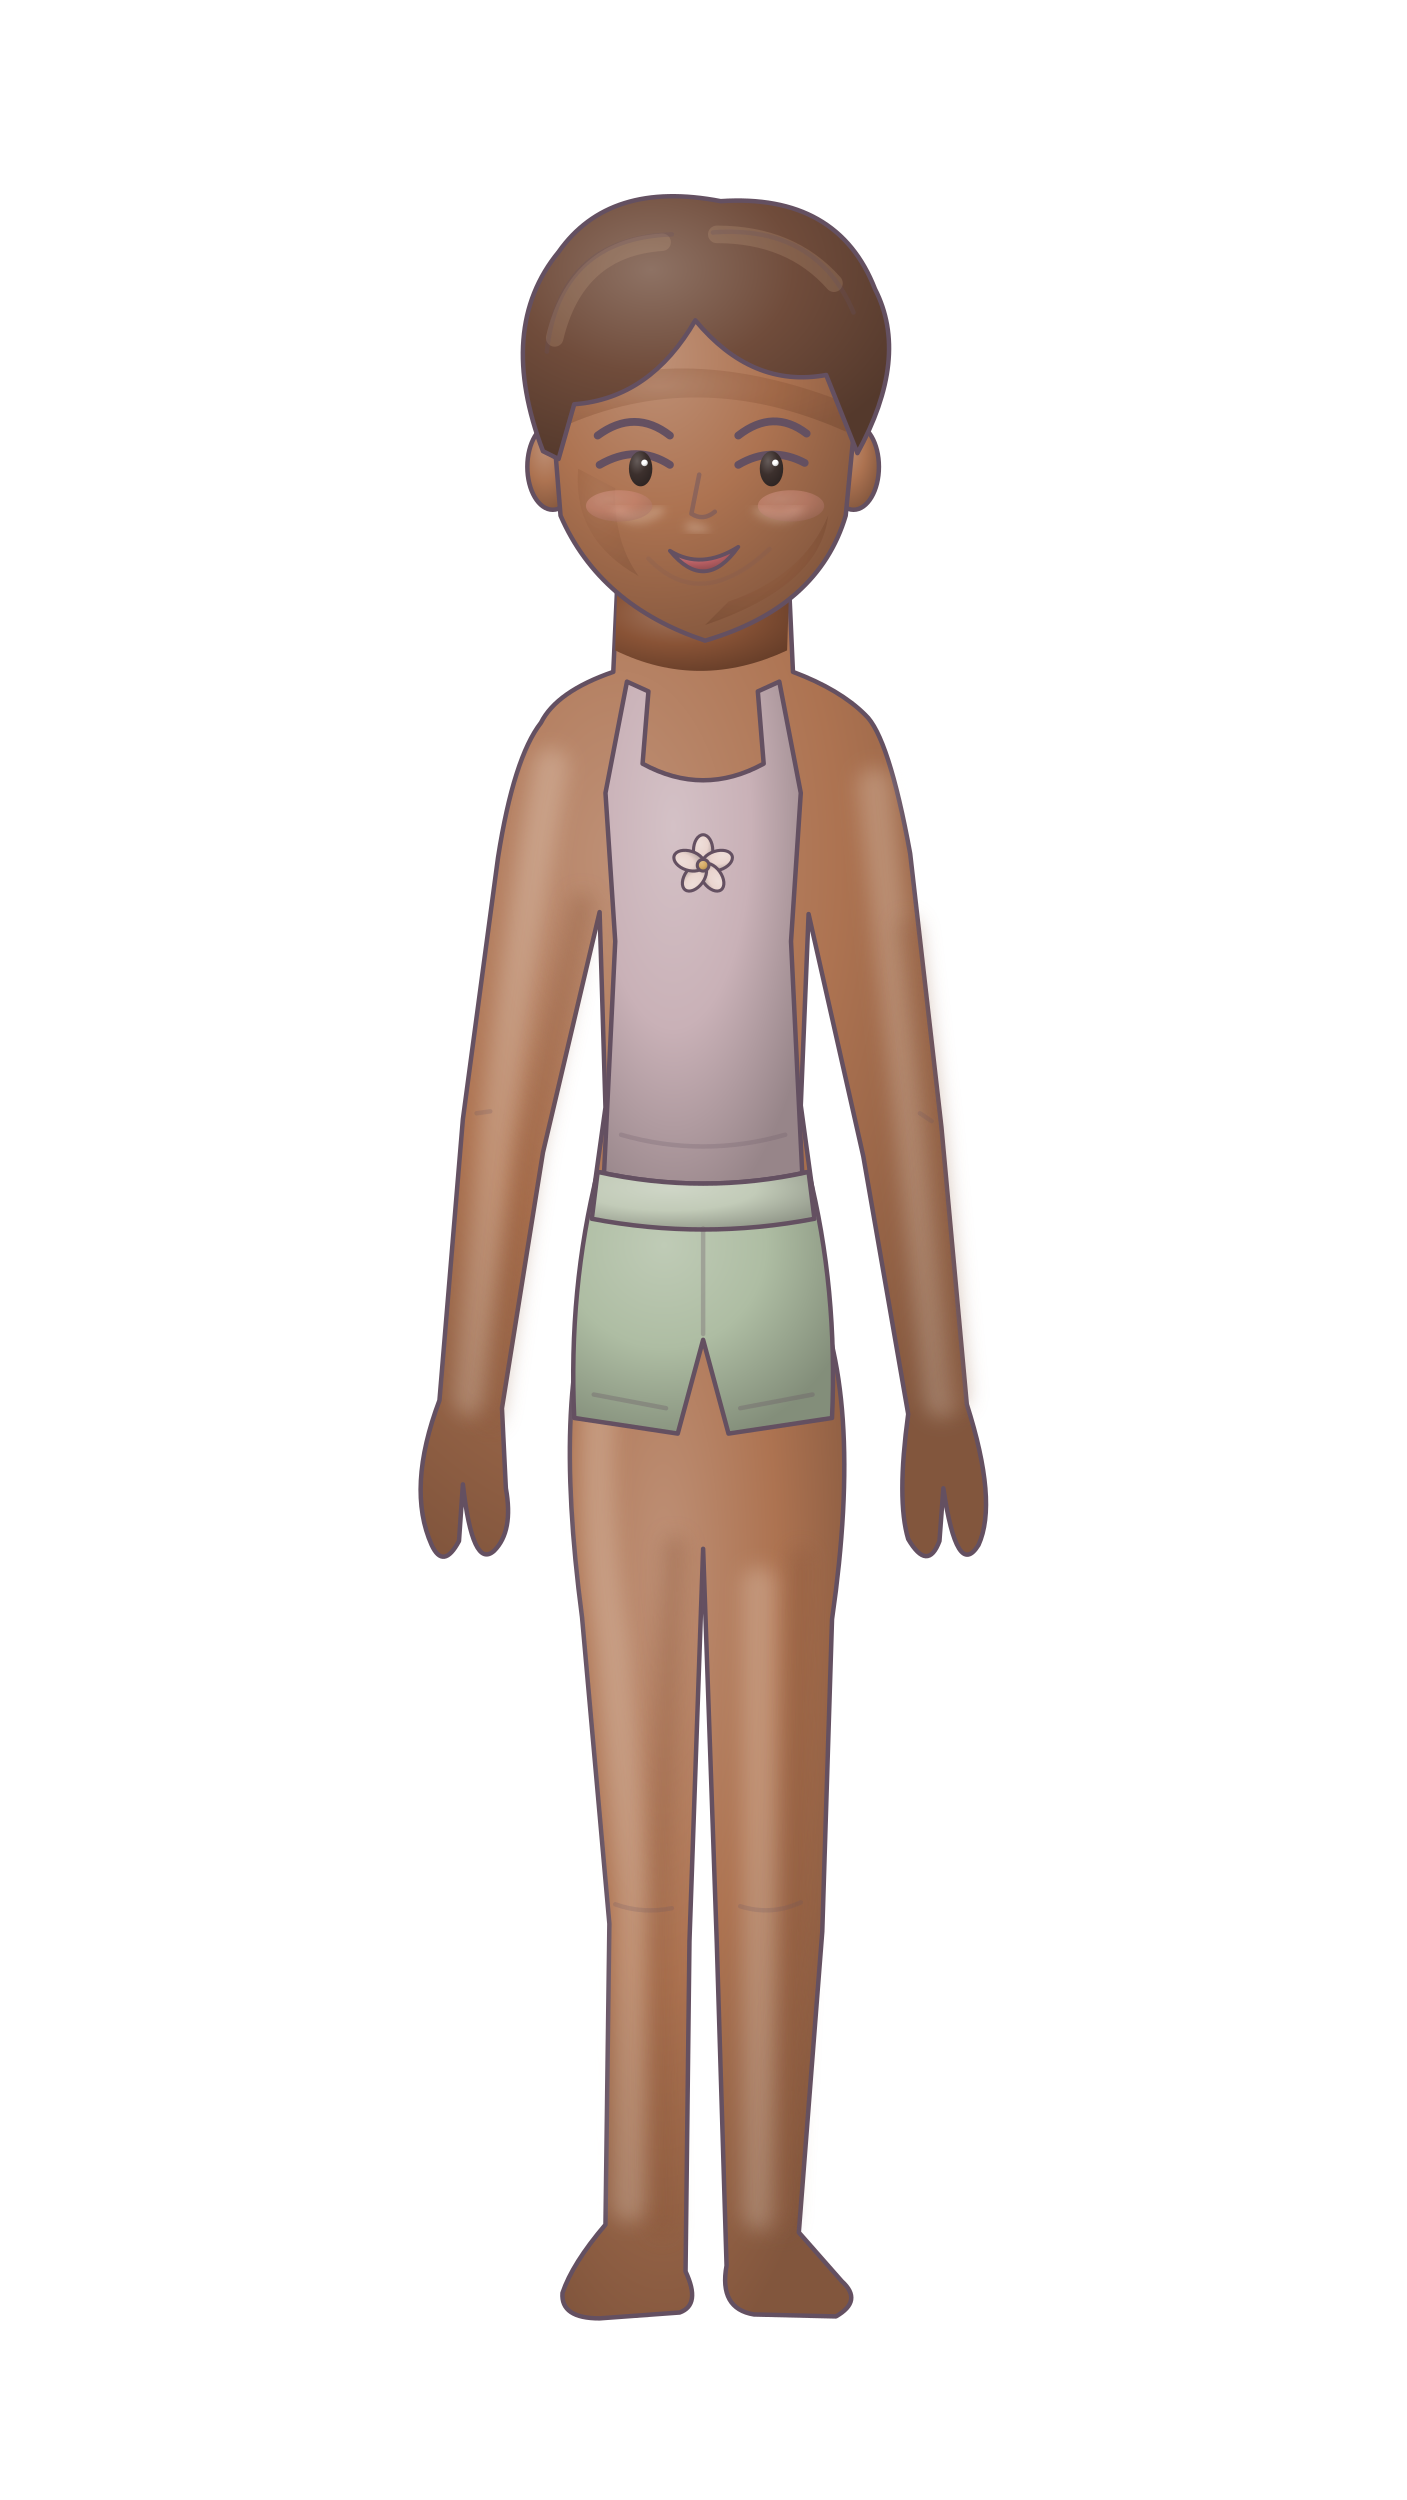
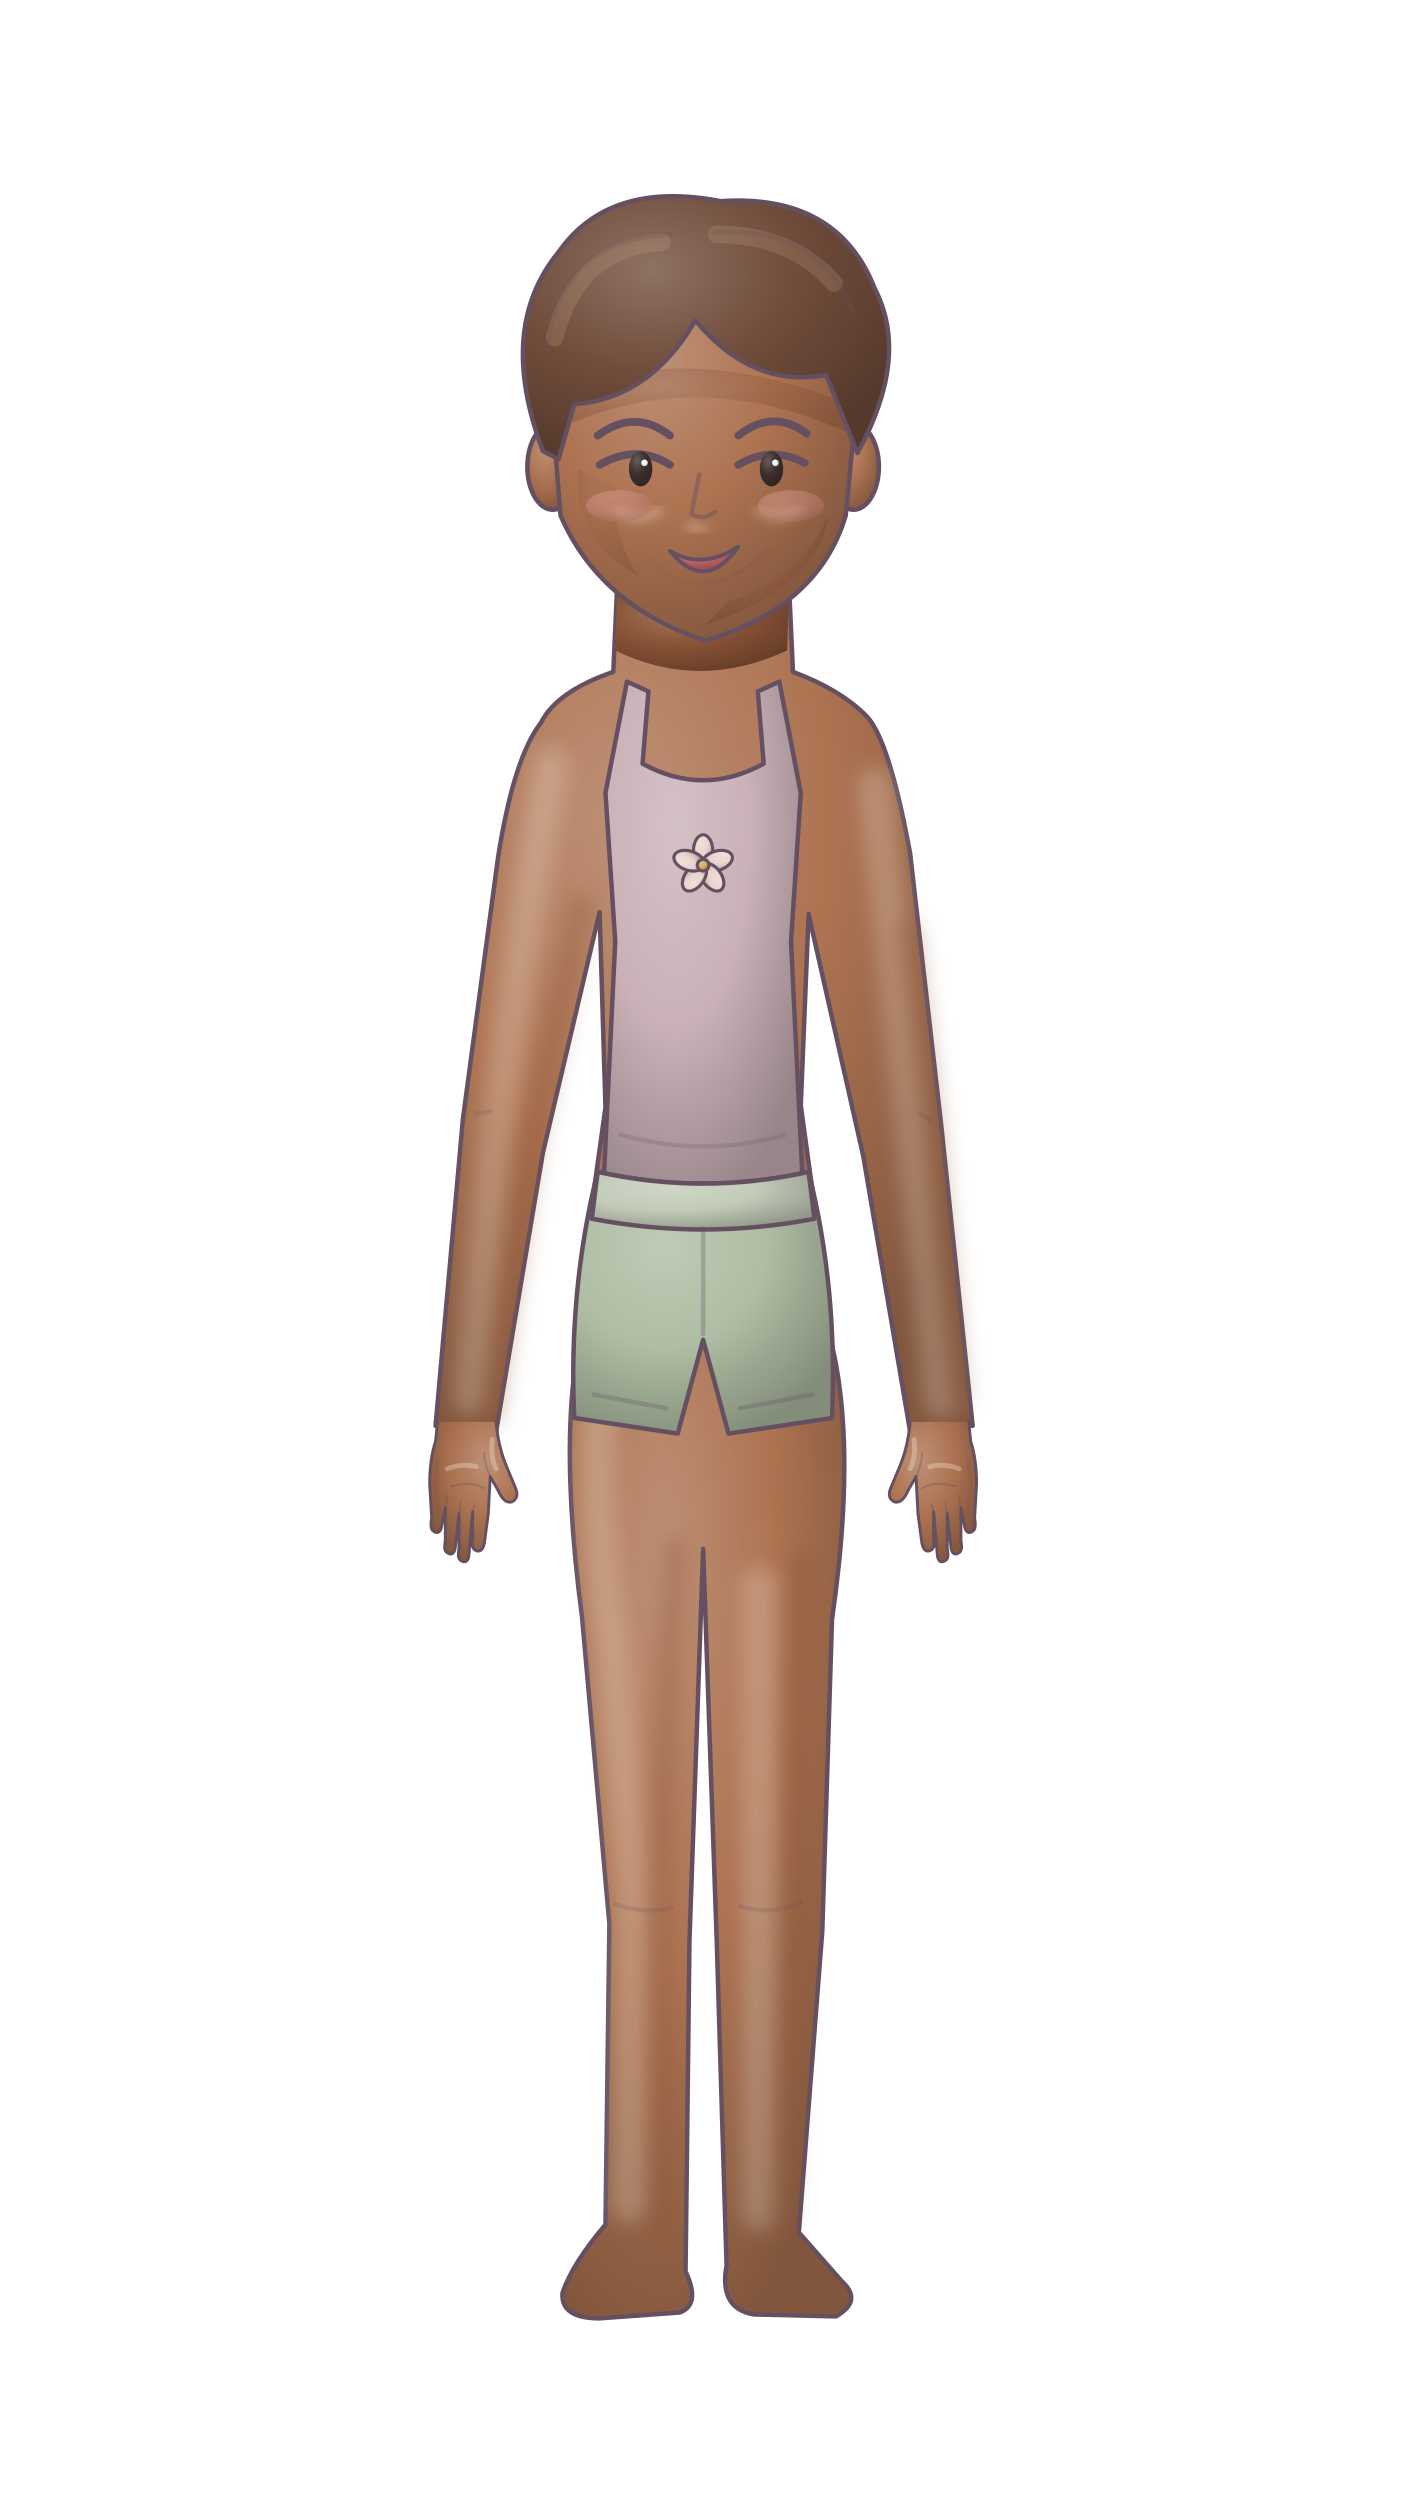
<svg xmlns="http://www.w3.org/2000/svg" width="720" height="1280" viewBox="0 0 720 1280" fill="none">
  <defs>
-     <radialGradient id="meqasyt-0" cx="35%" cy="28%" r="78%">
+     <radialGradient id="m1mzzr9a-0" cx="35%" cy="28%" r="78%">
      <stop stop-color="#be9076" />
      <stop offset=".5" stop-color="#ad7351" />
      <stop offset="1" stop-color="#82563d" />
    </radialGradient>
-     <radialGradient id="meqasyt-1" cx="35%" cy="28%" r="78%">
+     <radialGradient id="m1mzzr9a-1" cx="35%" cy="28%" r="78%">
      <stop stop-color="#a27760" />
      <stop offset=".5" stop-color="#895336" />
      <stop offset="1" stop-color="#673e29" />
    </radialGradient>
-     <radialGradient id="meqasyt-2" cx="35%" cy="28%" r="78%">
+     <radialGradient id="m1mzzr9a-2" cx="35%" cy="28%" r="78%">
      <stop stop-color="#d4c1c6" />
      <stop offset=".5" stop-color="#c9b1b7" />
      <stop offset="1" stop-color="#978589" />
    </radialGradient>
-     <radialGradient id="meqasyt-3" cx="35%" cy="28%" r="78%">
+     <radialGradient id="m1mzzr9a-3" cx="35%" cy="28%" r="78%">
      <stop stop-color="#eeded9" />
      <stop offset=".5" stop-color="#ead5cf" />
      <stop offset="1" stop-color="#b0a09b" />
    </radialGradient>
-     <radialGradient id="meqasyt-4" cx="35%" cy="28%" r="78%">
+     <radialGradient id="m1mzzr9a-4" cx="35%" cy="28%" r="78%">
      <stop stop-color="#dfbd85" />
      <stop offset=".5" stop-color="#d7ac65" />
      <stop offset="1" stop-color="#a1814c" />
    </radialGradient>
-     <radialGradient id="meqasyt-5" cx="35%" cy="28%" r="78%">
+     <radialGradient id="m1mzzr9a-5" cx="35%" cy="28%" r="78%">
      <stop stop-color="#bfcbb6" />
      <stop offset=".5" stop-color="#aebda3" />
      <stop offset="1" stop-color="#838e7a" />
    </radialGradient>
-     <radialGradient id="meqasyt-6" cx="35%" cy="28%" r="78%">
+     <radialGradient id="m1mzzr9a-6" cx="35%" cy="28%" r="78%">
      <stop stop-color="#cfd6c7" />
      <stop offset=".5" stop-color="#c2cbb8" />
      <stop offset="1" stop-color="#92988a" />
    </radialGradient>
-     <radialGradient id="meqasyt-7" cx="35%" cy="28%" r="78%">
+     <radialGradient id="m1mzzr9a-7" cx="35%" cy="28%" r="78%">
      <stop stop-color="#e3a9a0" />
      <stop offset=".5" stop-color="#db9287" />
      <stop offset="1" stop-color="#a46e65" />
    </radialGradient>
-     <radialGradient id="meqasyt-8" cx="35%" cy="28%" r="78%">
+     <radialGradient id="m1mzzr9a-8" cx="35%" cy="28%" r="78%">
      <stop stop-color="#655b59" />
      <stop offset=".5" stop-color="#3c302d" />
      <stop offset="1" stop-color="#2d2422" />
    </radialGradient>
-     <radialGradient id="meqasyt-9" cx="35%" cy="28%" r="78%">
+     <radialGradient id="m1mzzr9a-9" cx="35%" cy="28%" r="78%">
      <stop stop-color="#ffffff" />
      <stop offset=".5" stop-color="#fff" />
      <stop offset="1" stop-color="#bfbfbf" />
    </radialGradient>
-     <radialGradient id="meqasyt-10" cx="35%" cy="28%" r="78%">
+     <radialGradient id="m1mzzr9a-10" cx="35%" cy="28%" r="78%">
      <stop stop-color="#c58083" />
      <stop offset=".5" stop-color="#b65e62" />
      <stop offset="1" stop-color="#89474a" />
    </radialGradient>
-     <radialGradient id="meqasyt-11" cx="35%" cy="28%" r="78%">
+     <radialGradient id="m1mzzr9a-11" cx="35%" cy="28%" r="78%">
      <stop stop-color="#8e7264" />
      <stop offset=".5" stop-color="#704c3b" />
      <stop offset="1" stop-color="#54392c" />
    </radialGradient>
  </defs>
  <g stroke="#645061" stroke-width="2.3" stroke-linecap="round" stroke-linejoin="round">
    <defs>
      <filter id="skin-soft" x="-.15" y="-.15" width="1.3" height="1.3">
        <feGaussianBlur stdDeviation="5" />
      </filter>
      <filter id="face-soft">
        <feGaussianBlur stdDeviation="2.5" />
      </filter>
    </defs>
-     <path d="M307 654 Q282 707 298 828 L312 985 L310 1139 Q293 1159 288 1174 Q287 1187 307 1187 L348 1184 Q359 1180 351 1163 L353 994 L360 793 L367 995 L372 1160 Q368 1182 386 1185 L428 1186 Q442 1178 431 1168 L409 1143 L421 989 L426 829 Q443 712 414 655Z" fill="url(#meqasyt-0)" />
-     <path d="M316 300 L314 344 Q285 354 277 370 Q263 388 255 439 L237 573 L225 717 Q208 762 221 791 Q227 804 235 789 L237 760 Q242 804 253 794 Q263 784 259 762 L257 721 L278 590 L307 467 L310 567 L299 646 Q305 683 360 684 Q414 683 421 646 L410 566 L414 468 L442 592 L465 724 Q459 768 465 788 Q475 805 481 789 L483 762 Q490 809 501 791 Q511 769 495 719 L482 577 L466 437 Q455 377 443 366 Q430 353 406 344 L404 300Z" fill="url(#meqasyt-0)" />
-     <path d="M316 302 Q357 329 404 302 L403 333 Q358 354 315 333Z" fill="url(#meqasyt-1)" stroke="none" />
+     <path d="M307 654 Q282 707 298 828 L312 985 L310 1139 Q293 1159 288 1174 Q287 1187 307 1187 L348 1184 Q359 1180 351 1163 L353 994 L360 793 L367 995 L372 1160 Q368 1182 386 1185 L428 1186 Q442 1178 431 1168 L409 1143 L421 989 L426 829 Q443 712 414 655Z" fill="url(#m1mzzr9a-0)" />
+     <path d="M316 300 L314 344 Q285 354 277 370 Q263 388 255 439 L237 573 L223 730 L254 733 L278 590 L307 467 L310 567 L299 646 Q305 683 360 684 Q414 683 421 646 L410 566 L414 468 L442 592 L466 733 L498 730 L482 577 L466 437 Q455 377 443 366 Q430 353 406 344 L404 300Z" fill="url(#m1mzzr9a-0)" />
+     <path d="M316 302 Q357 329 404 302 L403 333 Q358 354 315 333Z" fill="url(#m1mzzr9a-1)" stroke="none" />
    <path d="M307 708 Q302 774 313 841 L324 970 L322 1129 M389 811 L389 989 L389 1133 M282 392 Q267 476 254 581 L241 716 M448 402 L467 573 L482 717" fill="none" stroke="#fff5e8" stroke-width="18" opacity=".24" filter="url(#skin-soft)" />
    <path d="M345 792 L337 984 L339 1140 M410 798 L407 978 L400 1137 M298 463 L271 590 L251 724 M465 476 L477 577 L490 715" fill="none" stroke="#895336" stroke-width="12" opacity=".32" filter="url(#skin-soft)" />
-     <ellipse cx="283" cy="239" rx="13" ry="22" fill="url(#meqasyt-0)" />
-     <ellipse cx="437" cy="239" rx="13" ry="22" fill="url(#meqasyt-0)" />
-     <path d="M282 202 Q282 125 360 127 Q438 125 439 202 L433 264 Q419 311 361 328 Q307 310 287 264Z" fill="url(#meqasyt-0)" />
-     <path d="M285 202 Q350 173 435 207 L433 221 Q357 187 287 219Z" fill="url(#meqasyt-1)" stroke="none" opacity=".35" />
-     <path d="M296 240 Q293 276 327 295 Q314 277 315 250Z" fill="url(#meqasyt-1)" stroke="none" opacity=".22" />
-     <path d="M373 308 Q411 295 424 264 Q420 300 361 320Z" fill="url(#meqasyt-1)" stroke="none" opacity=".38" />
+     <g data-hand="left">
+       <g data-pose="relaxed" transform="translate(720 0) scale(-1 1)">
+         <path d="M466 728 Q465 740 461 750 L456 762 Q454 767 458 769 Q462 770 465 763 L469 756 L470 775 L472 790 Q473 795 476 794 Q479 793 478 788 L478 774 L480 797 Q481 801 484 799 Q486 798 485 793 L485 775 L487 793 Q488 797 491 795 Q493 794 492 789 L492 772 L494 782 Q495 786 498 784 Q500 783 499 777 L500 760 Q500 747 497 738 L496 728" fill="url(#m1mzzr9a-0)" data-part="hand-outline" stroke-width="1.5" />
+         <path d="M469 756 Q472 750 472 744 M472 762 Q479 758 489 761 M477 770 L478 775 M484 769 L485 776 M491 766 L492 773" fill="none" stroke-width="1.1" opacity=".32" />
+         <path d="M468 737 Q469 746 466 752 M476 751 Q483 749 491 752" fill="none" stroke="#fff4e7" stroke-width="2.5" opacity=".3" />
+         <path d="M496 747 L497 763 L495 775" fill="none" stroke="#895336" stroke-width="2.3" opacity=".25" />
+       </g>
+     </g>
+     <g data-hand="right">
+       <g data-pose="relaxed">
+         <path d="M466 728 Q465 740 461 750 L456 762 Q454 767 458 769 Q462 770 465 763 L469 756 L470 775 L472 790 Q473 795 476 794 Q479 793 478 788 L478 774 L480 797 Q481 801 484 799 Q486 798 485 793 L485 775 L487 793 Q488 797 491 795 Q493 794 492 789 L492 772 L494 782 Q495 786 498 784 Q500 783 499 777 L500 760 Q500 747 497 738 L496 728" fill="url(#m1mzzr9a-0)" data-part="hand-outline" stroke-width="1.5" />
+         <path d="M469 756 Q472 750 472 744 M472 762 Q479 758 489 761 M477 770 L478 775 M484 769 L485 776 M491 766 L492 773" fill="none" stroke-width="1.1" opacity=".32" />
+         <path d="M468 737 Q469 746 466 752 M476 751 Q483 749 491 752" fill="none" stroke="#fff4e7" stroke-width="2.5" opacity=".3" />
+         <path d="M496 747 L497 763 L495 775" fill="none" stroke="#895336" stroke-width="2.3" opacity=".25" />
+       </g>
+     </g>
+     <ellipse cx="283" cy="239" rx="13" ry="22" fill="url(#m1mzzr9a-0)" />
+     <ellipse cx="437" cy="239" rx="13" ry="22" fill="url(#m1mzzr9a-0)" />
+     <path d="M282 202 Q282 125 360 127 Q438 125 439 202 L433 264 Q419 311 361 328 Q307 310 287 264Z" fill="url(#m1mzzr9a-0)" />
+     <path d="M285 202 Q350 173 435 207 L433 221 Q357 187 287 219Z" fill="url(#m1mzzr9a-1)" stroke="none" opacity=".35" />
+     <path d="M296 240 Q293 276 327 295 Q314 277 315 250Z" fill="url(#m1mzzr9a-1)" stroke="none" opacity=".22" />
+     <path d="M373 308 Q411 295 424 264 Q420 300 361 320Z" fill="url(#m1mzzr9a-1)" stroke="none" opacity=".38" />
    <path d="M316 261 Q326 269 337 261 M389 261 Q400 268 409 260 M354 270 L360 272" fill="none" stroke="#fff3e4" stroke-width="6" opacity=".25" filter="url(#face-soft)" />
    <g data-basic="top">
-       <path d="M321 349 L332 354 L329 391 Q360 408 391 391 L388 354 L399 349 L410 406 L405 482 L411 606 Q360 621 309 606 L315 482 L310 406Z" fill="url(#meqasyt-2)" />
+       <path d="M321 349 L332 354 L329 391 Q360 408 391 391 L388 354 L399 349 L410 406 L405 482 L411 606 Q360 621 309 606 L315 482 L310 406Z" fill="url(#m1mzzr9a-2)" />
      <path d="M318 581 Q360 593 402 581" stroke="#645061" opacity="0.22" />
      <g transform="translate(360 443)" stroke-width="1.6">
-         <ellipse cx="0" cy="-7.54" rx="4.94" ry="8.06" fill="url(#meqasyt-3)" transform="rotate(0)" />
-         <ellipse cx="0" cy="-7.54" rx="4.94" ry="8.06" fill="url(#meqasyt-3)" transform="rotate(72)" />
-         <ellipse cx="0" cy="-7.54" rx="4.94" ry="8.06" fill="url(#meqasyt-3)" transform="rotate(144)" />
-         <ellipse cx="0" cy="-7.54" rx="4.94" ry="8.06" fill="url(#meqasyt-3)" transform="rotate(216)" />
-         <ellipse cx="0" cy="-7.54" rx="4.94" ry="8.06" fill="url(#meqasyt-3)" transform="rotate(288)" />
-         <circle cx="0" cy="0" r="2.99" fill="url(#meqasyt-4)" />
+         <ellipse cx="0" cy="-7.54" rx="4.94" ry="8.06" fill="url(#m1mzzr9a-3)" transform="rotate(0)" />
+         <ellipse cx="0" cy="-7.54" rx="4.94" ry="8.06" fill="url(#m1mzzr9a-3)" transform="rotate(72)" />
+         <ellipse cx="0" cy="-7.54" rx="4.94" ry="8.06" fill="url(#m1mzzr9a-3)" transform="rotate(144)" />
+         <ellipse cx="0" cy="-7.54" rx="4.94" ry="8.06" fill="url(#m1mzzr9a-3)" transform="rotate(216)" />
+         <ellipse cx="0" cy="-7.54" rx="4.94" ry="8.06" fill="url(#m1mzzr9a-3)" transform="rotate(288)" />
+         <circle cx="0" cy="0" r="2.99" fill="url(#m1mzzr9a-4)" />
      </g>
    </g>
    <g data-basic="bottom">
-       <path d="M306 600 Q360 612 414 600 Q429 660 426 726 L373 734 L360 686 L347 734 L294 726 Q291 660 306 600Z" fill="url(#meqasyt-5)" />
-       <path d="M306 600 Q360 612 414 600 L417 624 Q360 635 303 624Z" fill="url(#meqasyt-6)" />
+       <path d="M306 600 Q360 612 414 600 Q429 660 426 726 L373 734 L360 686 L347 734 L294 726 Q291 660 306 600Z" fill="url(#m1mzzr9a-5)" />
+       <path d="M306 600 Q360 612 414 600 L417 624 Q360 635 303 624Z" fill="url(#m1mzzr9a-6)" />
      <path d="M360 629 L360 683 M304 714 L341 721 M379 721 L416 714" stroke="#645061" opacity="0.3" />
    </g>
    <path d="M315 975 Q329 980 344 977 M379 976 Q395 981 410 974 M244 570 L251 569 M471 570 L477 574" stroke="#645061" opacity="0.2" />
-     <ellipse cx="317" cy="259" rx="17" ry="8" fill="url(#meqasyt-7)" stroke="none" opacity=".42" />
-     <ellipse cx="405" cy="259" rx="17" ry="8" fill="url(#meqasyt-7)" stroke="none" opacity=".42" />
+     <ellipse cx="317" cy="259" rx="17" ry="8" fill="url(#m1mzzr9a-7)" stroke="none" opacity=".42" />
+     <ellipse cx="405" cy="259" rx="17" ry="8" fill="url(#m1mzzr9a-7)" stroke="none" opacity=".42" />
    <path d="M306 223 Q325 209 343 223 M378 223 Q396 209 413 222" fill="none" stroke-width="4" />
    <path d="M307 238 Q326 227 343 238 M378 238 Q395 228 412 237" fill="none" stroke-width="4" />
-     <ellipse cx="328" cy="240" rx="6" ry="9" fill="url(#meqasyt-8)" stroke="none" />
-     <ellipse cx="395" cy="240" rx="6" ry="9" fill="url(#meqasyt-8)" stroke="none" />
-     <circle cx="330" cy="237" r="1.7" fill="url(#meqasyt-9)" stroke="none" />
-     <circle cx="397" cy="237" r="1.7" fill="url(#meqasyt-9)" stroke="none" />
+     <ellipse cx="328" cy="240" rx="6" ry="9" fill="url(#m1mzzr9a-8)" stroke="none" />
+     <ellipse cx="395" cy="240" rx="6" ry="9" fill="url(#m1mzzr9a-8)" stroke="none" />
+     <circle cx="330" cy="237" r="1.7" fill="url(#m1mzzr9a-9)" stroke="none" />
+     <circle cx="397" cy="237" r="1.7" fill="url(#m1mzzr9a-9)" stroke="none" />
    <path d="M358 243 L354 263 Q360 267 366 262" stroke="#645061" opacity="0.45" />
-     <path d="M343 282 Q359 292 378 280 Q361 304 343 282Z" fill="url(#meqasyt-10)" stroke-width="2" />
+     <path d="M343 282 Q359 292 378 280 Q361 304 343 282Z" fill="url(#m1mzzr9a-10)" stroke-width="2" />
    <path d="M332 286 Q359 314 394 281" stroke="#645061" opacity="0.12" />
    <g data-basic="hair">
-       <path d="M278 231 Q254 168 286 129 Q312 92 369 103 Q429 99 448 148 Q466 183 439 232 L423 192 Q385 199 356 164 Q333 204 294 207 L286 235Z" fill="url(#meqasyt-11)" />
+       <path d="M278 231 Q254 168 286 129 Q312 92 369 103 Q429 99 448 148 Q466 183 439 232 L423 192 Q385 199 356 164 Q333 204 294 207 L286 235Z" fill="url(#m1mzzr9a-11)" />
      <path d="M284 173 Q295 127 339 124 M367 120 Q405 120 427 145" fill="none" stroke="#d4ad8b" stroke-width="9" opacity=".2" />
      <path d="M280 180 Q286 122 344 120 M365 119 Q418 115 437 160" stroke="#645061" opacity="0.24" />
    </g>
  </g>
</svg>
